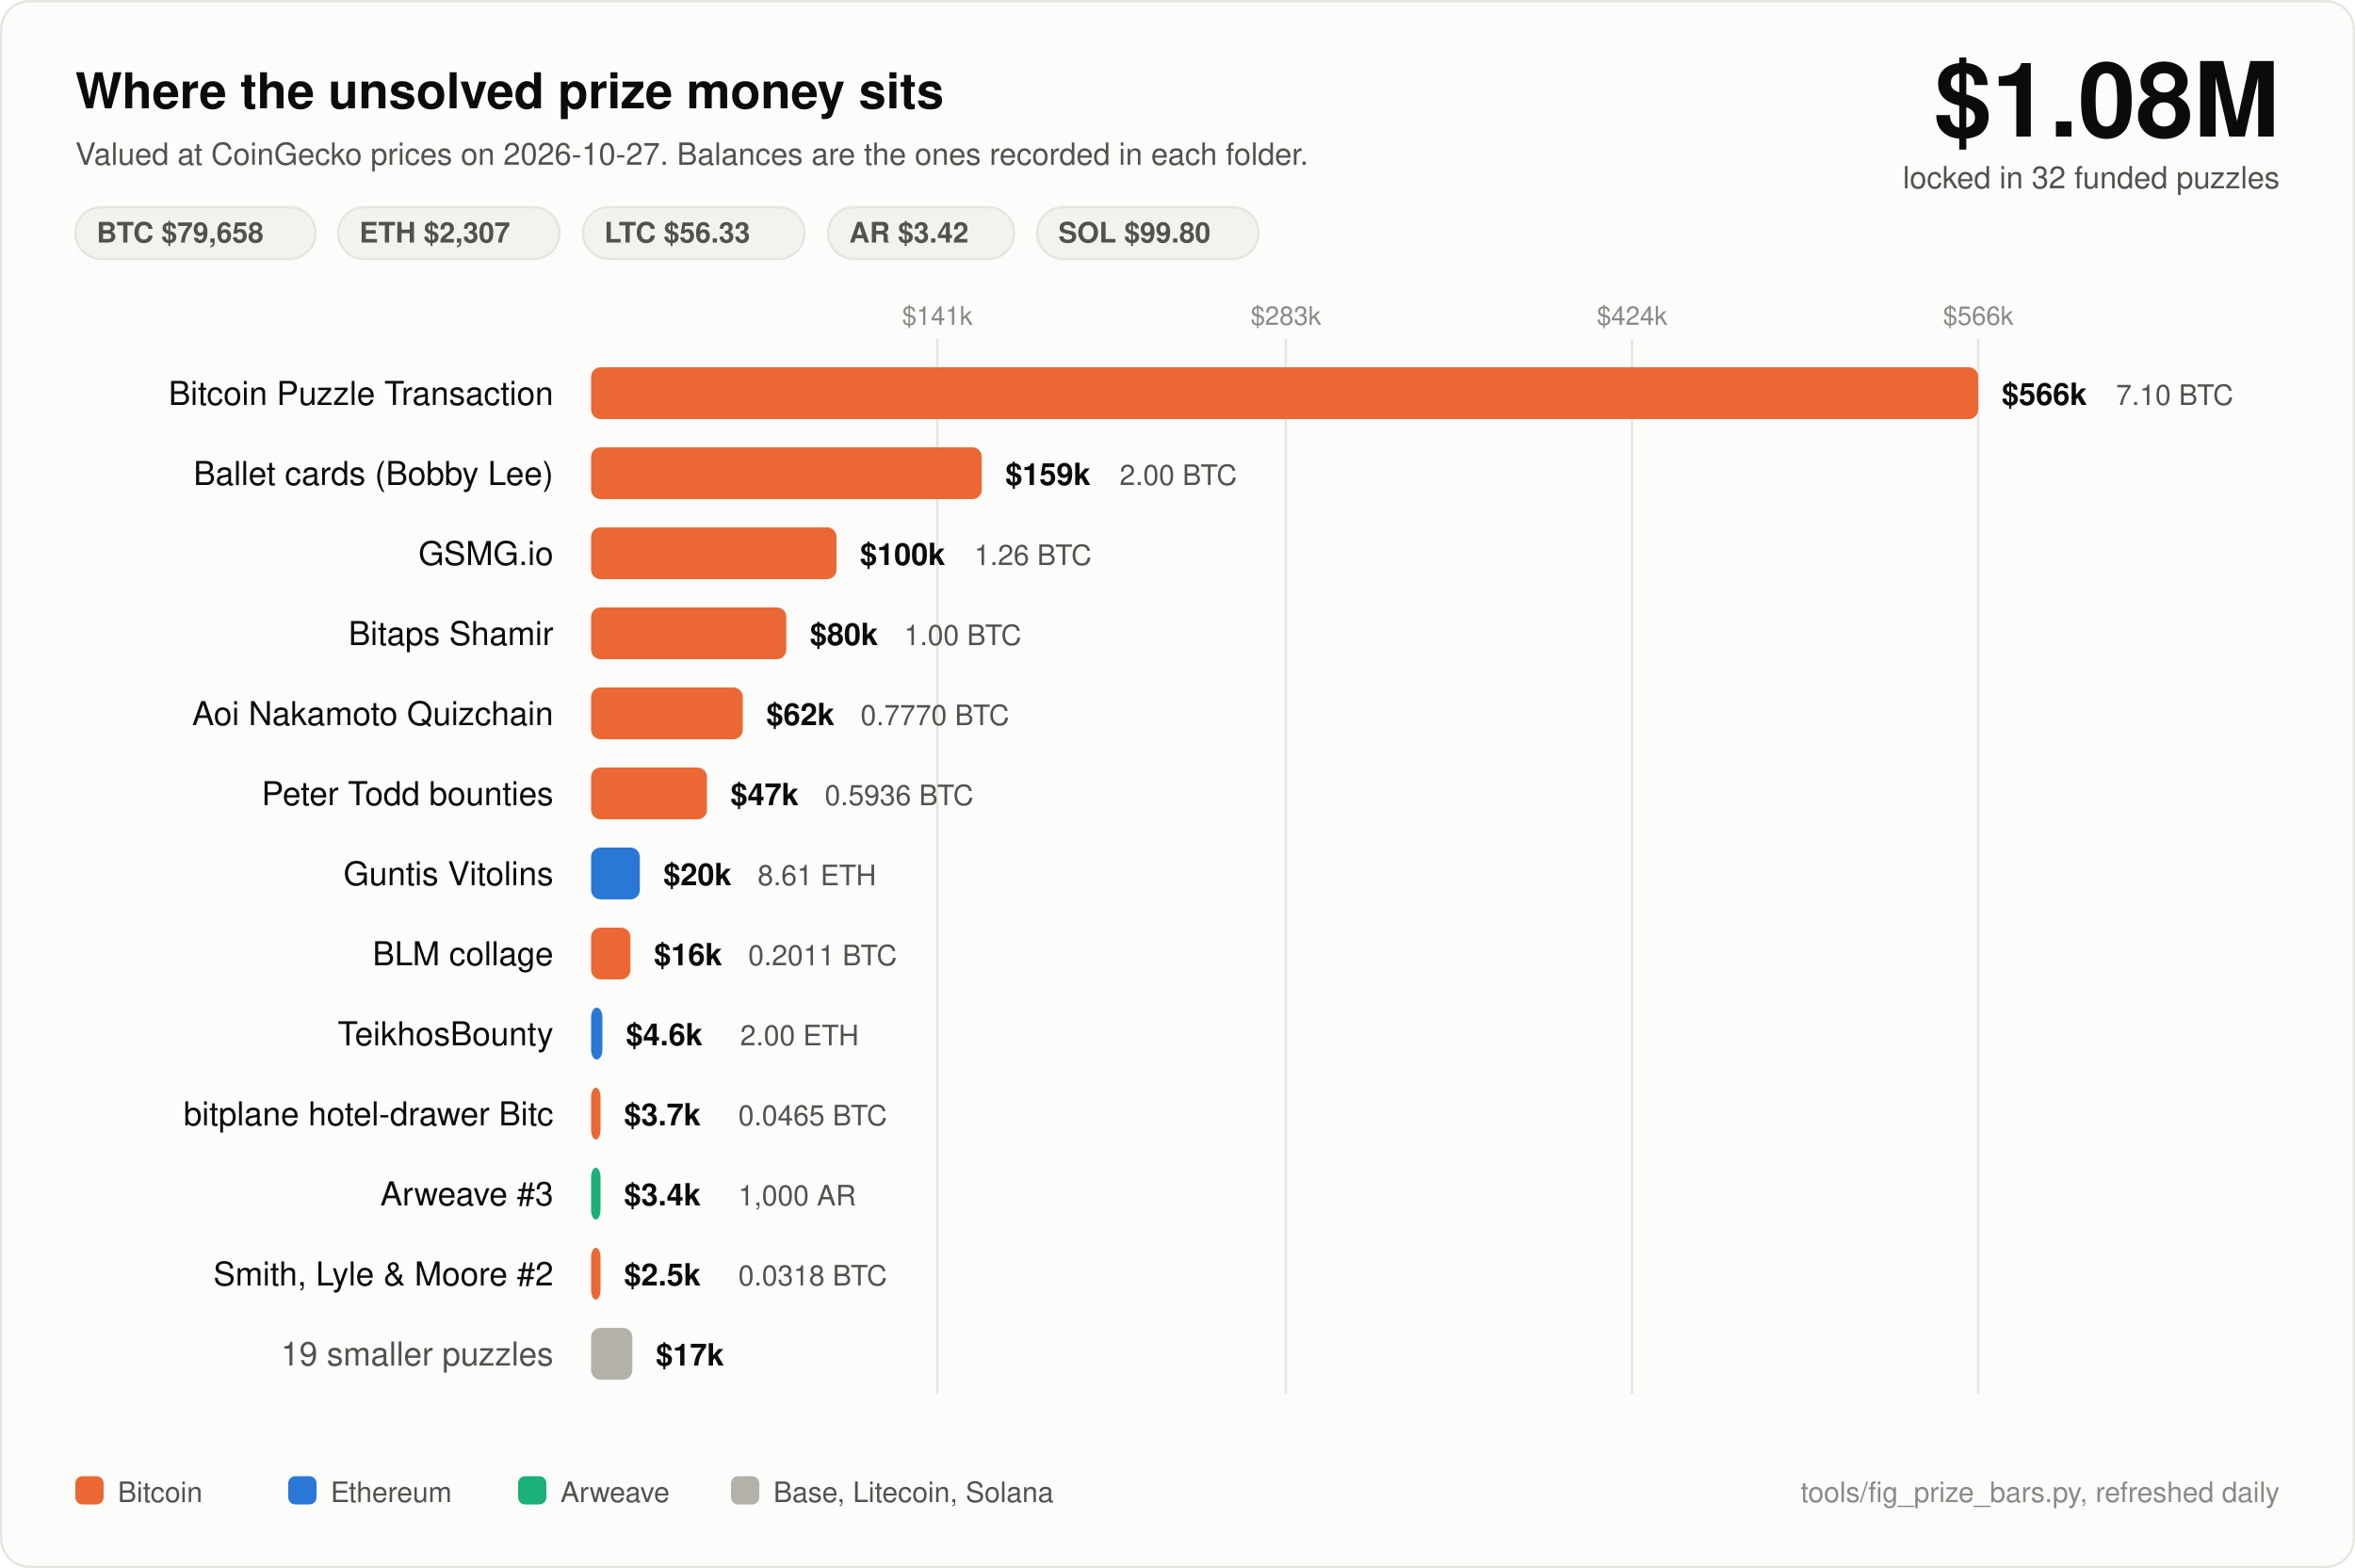
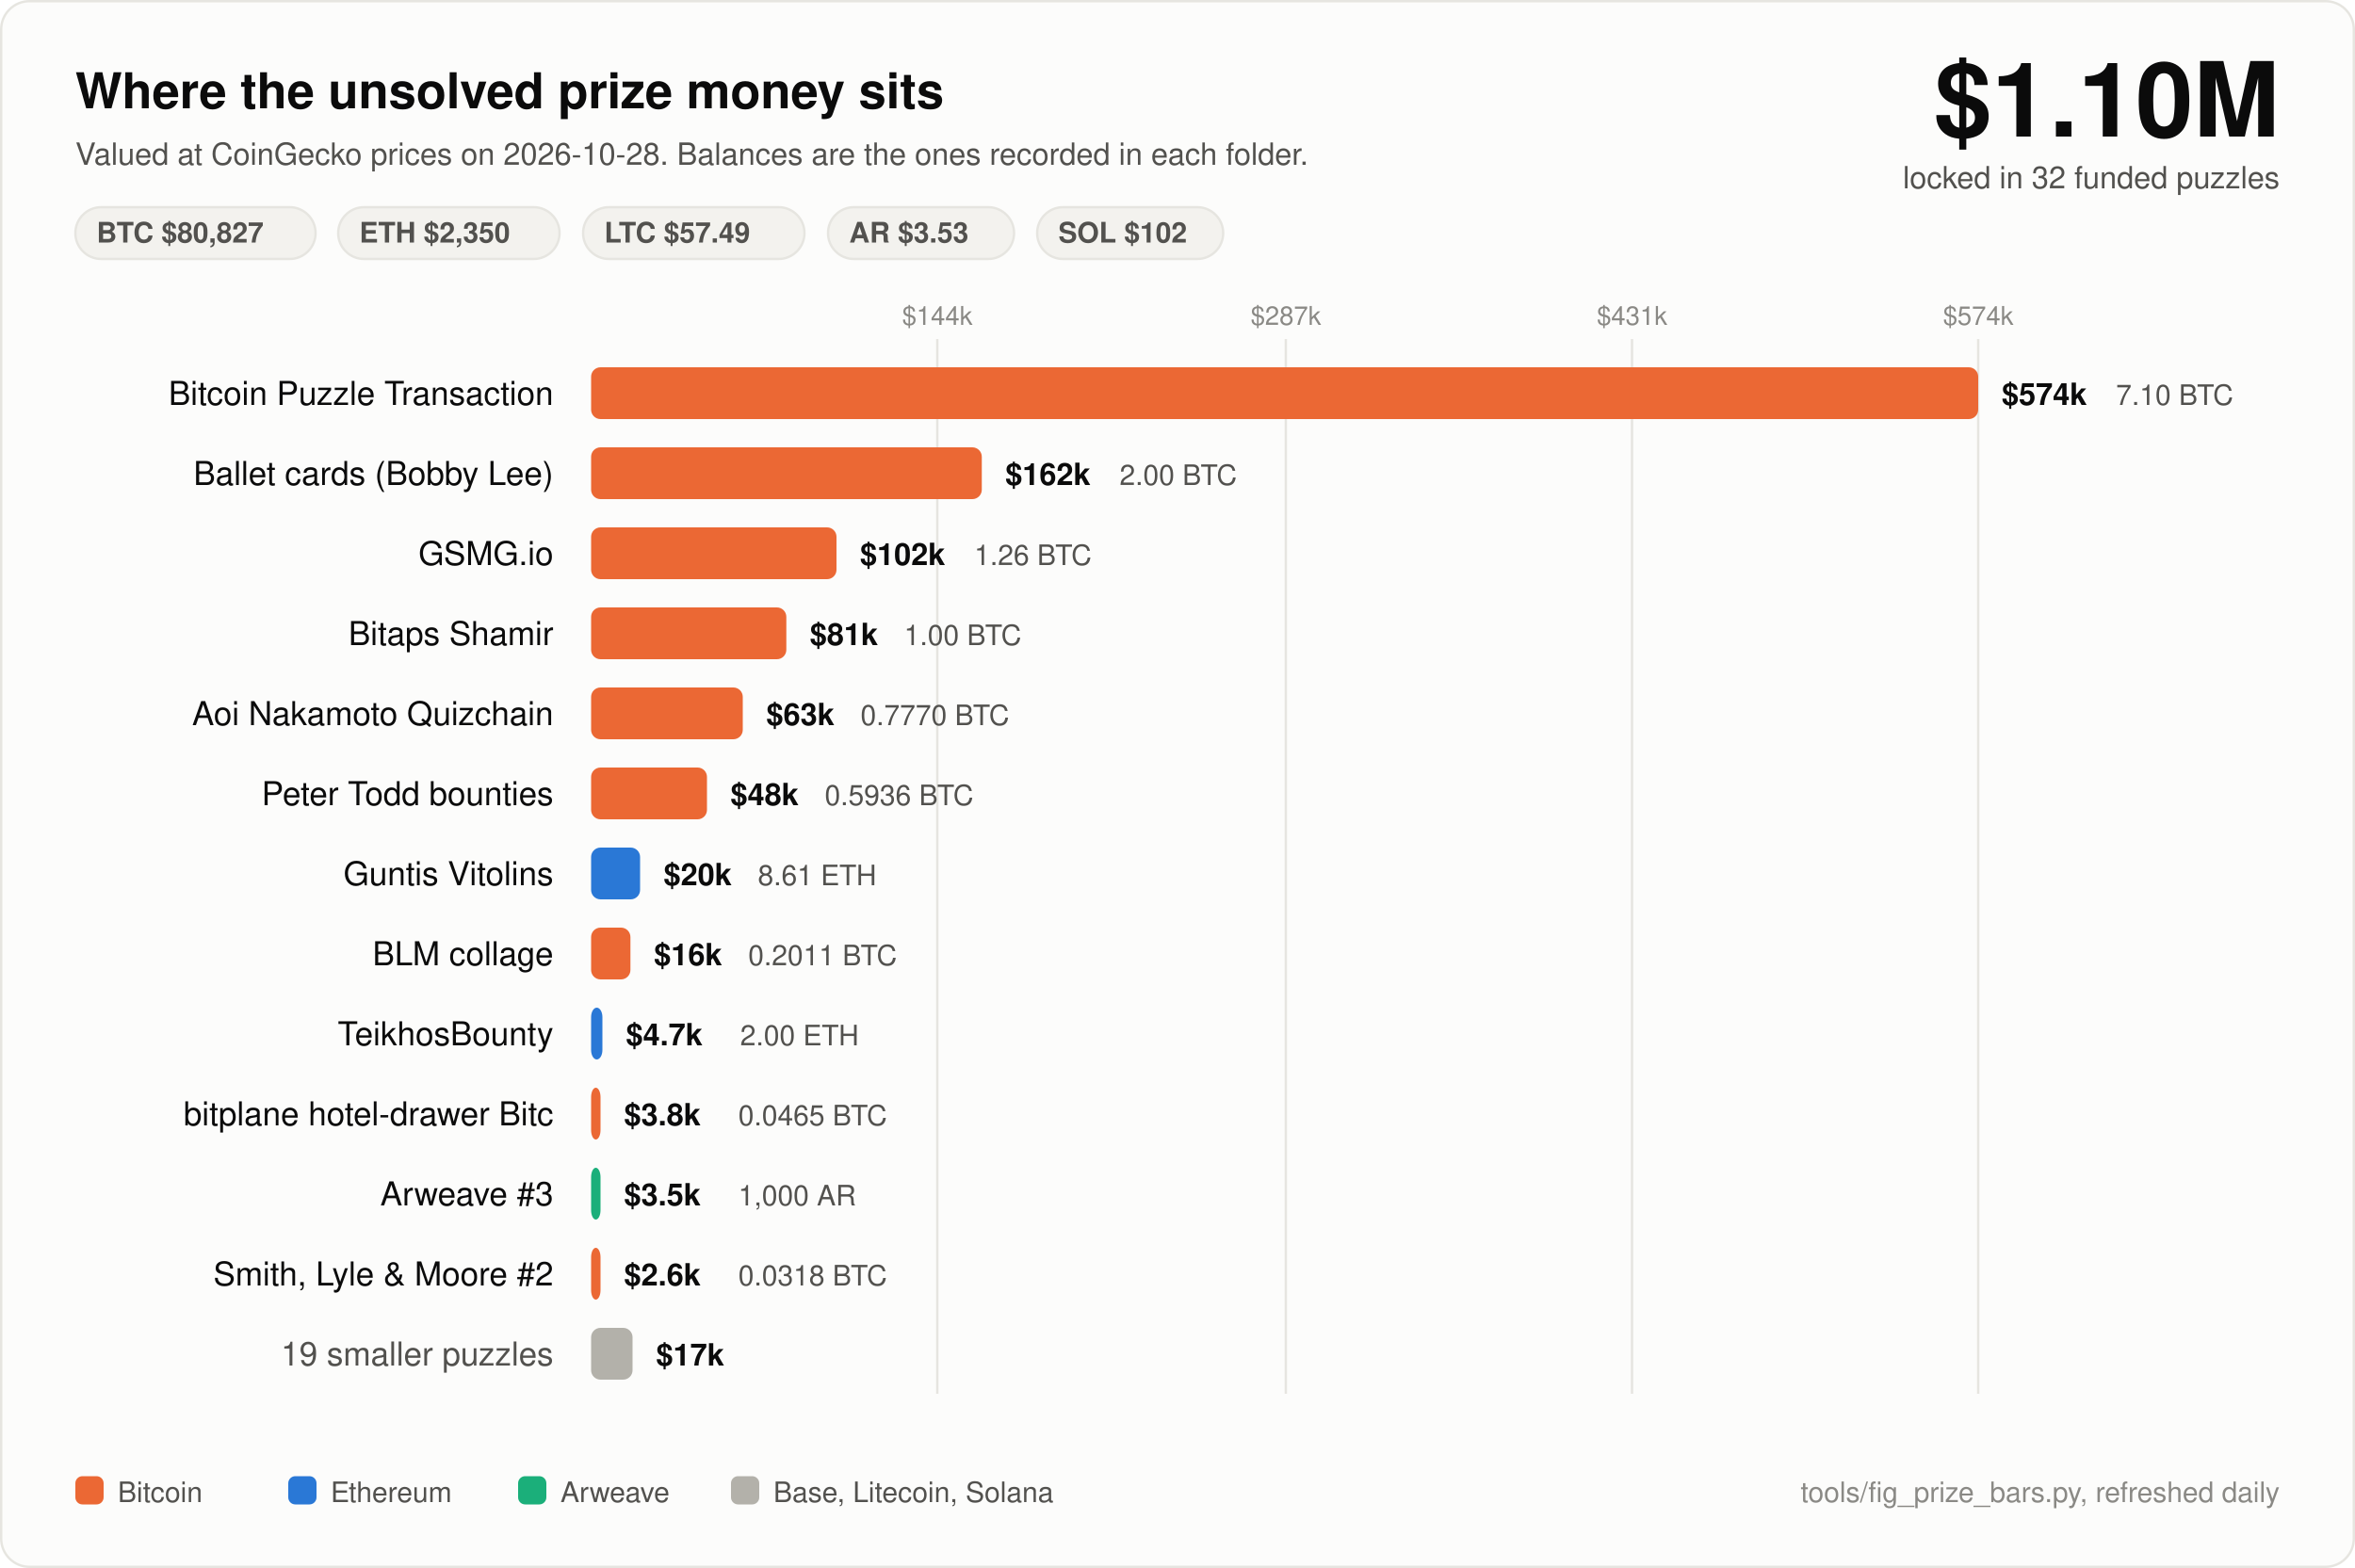
<svg xmlns="http://www.w3.org/2000/svg" width="1000" height="666" viewBox="0 0 1000 666" font-family="ui-sans-serif, -apple-system, Segoe UI, Helvetica, Arial, sans-serif">
  <rect x="0.5" y="0.5" width="999" height="665" rx="12" fill="#fcfcfb" stroke="#e6e5e0" />
  <text x="32" y="46" fill="#0b0b0b" font-size="21" font-weight="700">Where the unsolved prize money sits</text>
-   <text x="32" y="70" fill="#52514e" font-size="13">Valued at CoinGecko prices on 2026-10-27. Balances are the ones recorded in each folder.</text>
-   <text x="968" y="58" fill="#0b0b0b" font-size="44" font-weight="700" text-anchor="end">$1.08M</text>
+   <text x="32" y="70" fill="#52514e" font-size="13">Valued at CoinGecko prices on 2026-10-28. Balances are the ones recorded in each folder.</text>
+   <text x="968" y="58" fill="#0b0b0b" font-size="44" font-weight="700" text-anchor="end">$1.10M</text>
  <text x="968" y="80" fill="#52514e" font-size="13" text-anchor="end">locked in 32 funded puzzles</text>
  <rect x="32" y="88" width="102" height="22" rx="11" fill="#f3f2ee" stroke="#e6e5e0" />
-   <text x="41" y="103" fill="#52514e" font-size="12" font-weight="600">BTC $79,658</text>
+   <text x="41" y="103" fill="#52514e" font-size="12" font-weight="600">BTC $80,827</text>
  <rect x="143.6" y="88" width="94" height="22" rx="11" fill="#f3f2ee" stroke="#e6e5e0" />
-   <text x="152.6" y="103" fill="#52514e" font-size="12" font-weight="600">ETH $2,307</text>
+   <text x="152.6" y="103" fill="#52514e" font-size="12" font-weight="600">ETH $2,350</text>
  <rect x="247.6" y="88" width="94" height="22" rx="11" fill="#f3f2ee" stroke="#e6e5e0" />
-   <text x="256.6" y="103" fill="#52514e" font-size="12" font-weight="600">LTC $56.33</text>
+   <text x="256.6" y="103" fill="#52514e" font-size="12" font-weight="600">LTC $57.49</text>
  <rect x="351.6" y="88" width="79" height="22" rx="11" fill="#f3f2ee" stroke="#e6e5e0" />
-   <text x="360.6" y="103" fill="#52514e" font-size="12" font-weight="600">AR $3.42</text>
-   <rect x="440.4" y="88" width="94" height="22" rx="11" fill="#f3f2ee" stroke="#e6e5e0" />
-   <text x="449.4" y="103" fill="#52514e" font-size="12" font-weight="600">SOL $99.80</text>
+   <text x="360.6" y="103" fill="#52514e" font-size="12" font-weight="600">AR $3.53</text>
+   <rect x="440.4" y="88" width="79" height="22" rx="11" fill="#f3f2ee" stroke="#e6e5e0" />
+   <text x="449.4" y="103" fill="#52514e" font-size="12" font-weight="600">SOL $102</text>
  <line x1="398" y1="144" x2="398" y2="592" stroke="#e6e5e0" stroke-width="1" />
-   <text x="398" y="138" fill="#8a8985" font-size="11" text-anchor="middle">$141k</text>
+   <text x="398" y="138" fill="#8a8985" font-size="11" text-anchor="middle">$144k</text>
  <line x1="546" y1="144" x2="546" y2="592" stroke="#e6e5e0" stroke-width="1" />
-   <text x="546" y="138" fill="#8a8985" font-size="11" text-anchor="middle">$283k</text>
+   <text x="546" y="138" fill="#8a8985" font-size="11" text-anchor="middle">$287k</text>
  <line x1="693" y1="144" x2="693" y2="592" stroke="#e6e5e0" stroke-width="1" />
-   <text x="693" y="138" fill="#8a8985" font-size="11" text-anchor="middle">$424k</text>
+   <text x="693" y="138" fill="#8a8985" font-size="11" text-anchor="middle">$431k</text>
  <line x1="840" y1="144" x2="840" y2="592" stroke="#e6e5e0" stroke-width="1" />
-   <text x="840" y="138" fill="#8a8985" font-size="11" text-anchor="middle">$566k</text>
+   <text x="840" y="138" fill="#8a8985" font-size="11" text-anchor="middle">$574k</text>
  <text x="235" y="172" fill="#0b0b0b" font-size="14" text-anchor="end">Bitcoin Puzzle Transaction</text>
  <rect x="251" y="156" width="589.0" height="22" rx="4" fill="#eb6834" />
-   <text x="850.0" y="172" fill="#0b0b0b" font-size="13" font-weight="600">$566k</text>
+   <text x="850.0" y="172" fill="#0b0b0b" font-size="13" font-weight="600">$574k</text>
  <text x="898.5" y="172" fill="#52514e" font-size="12">7.10 BTC</text>
  <text x="235" y="206" fill="#0b0b0b" font-size="14" text-anchor="end">Ballet cards (Bobby Lee)</text>
  <rect x="251" y="190" width="165.9" height="22" rx="4" fill="#eb6834" />
-   <text x="426.9" y="206" fill="#0b0b0b" font-size="13" font-weight="600">$159k</text>
+   <text x="426.9" y="206" fill="#0b0b0b" font-size="13" font-weight="600">$162k</text>
  <text x="475.4" y="206" fill="#52514e" font-size="12">2.00 BTC</text>
  <text x="235" y="240" fill="#0b0b0b" font-size="14" text-anchor="end">GSMG.io</text>
  <rect x="251" y="224" width="104.2" height="22" rx="4" fill="#eb6834" />
-   <text x="365.2" y="240" fill="#0b0b0b" font-size="13" font-weight="600">$100k</text>
+   <text x="365.2" y="240" fill="#0b0b0b" font-size="13" font-weight="600">$102k</text>
  <text x="413.7" y="240" fill="#52514e" font-size="12">1.26 BTC</text>
  <text x="235" y="274" fill="#0b0b0b" font-size="14" text-anchor="end">Bitaps Shamir</text>
  <rect x="251" y="258" width="82.9" height="22" rx="4" fill="#eb6834" />
-   <text x="343.9" y="274" fill="#0b0b0b" font-size="13" font-weight="600">$80k</text>
+   <text x="343.9" y="274" fill="#0b0b0b" font-size="13" font-weight="600">$81k</text>
  <text x="383.9" y="274" fill="#52514e" font-size="12">1.00 BTC</text>
  <text x="235" y="308" fill="#0b0b0b" font-size="14" text-anchor="end">Aoi Nakamoto Quizchain</text>
  <rect x="251" y="292" width="64.4" height="22" rx="4" fill="#eb6834" />
-   <text x="325.4" y="308" fill="#0b0b0b" font-size="13" font-weight="600">$62k</text>
+   <text x="325.4" y="308" fill="#0b0b0b" font-size="13" font-weight="600">$63k</text>
  <text x="365.4" y="308" fill="#52514e" font-size="12">0.7770 BTC</text>
  <text x="235" y="342" fill="#0b0b0b" font-size="14" text-anchor="end">Peter Todd bounties</text>
  <rect x="251" y="326" width="49.2" height="22" rx="4" fill="#eb6834" />
-   <text x="310.2" y="342" fill="#0b0b0b" font-size="13" font-weight="600">$47k</text>
+   <text x="310.2" y="342" fill="#0b0b0b" font-size="13" font-weight="600">$48k</text>
  <text x="350.2" y="342" fill="#52514e" font-size="12">0.5936 BTC</text>
  <text x="235" y="376" fill="#0b0b0b" font-size="14" text-anchor="end">Guntis Vitolins</text>
-   <rect x="251" y="360" width="20.7" height="22" rx="4" fill="#2a78d6" />
-   <text x="281.7" y="376" fill="#0b0b0b" font-size="13" font-weight="600">$20k</text>
-   <text x="321.7" y="376" fill="#52514e" font-size="12">8.61 ETH</text>
+   <rect x="251" y="360" width="20.8" height="22" rx="4" fill="#2a78d6" />
+   <text x="281.8" y="376" fill="#0b0b0b" font-size="13" font-weight="600">$20k</text>
+   <text x="321.8" y="376" fill="#52514e" font-size="12">8.61 ETH</text>
  <text x="235" y="410" fill="#0b0b0b" font-size="14" text-anchor="end">BLM collage</text>
  <rect x="251" y="394" width="16.7" height="22" rx="4" fill="#eb6834" />
  <text x="277.7" y="410" fill="#0b0b0b" font-size="13" font-weight="600">$16k</text>
  <text x="317.7" y="410" fill="#52514e" font-size="12">0.2011 BTC</text>
  <text x="235" y="444" fill="#0b0b0b" font-size="14" text-anchor="end">TeikhosBounty</text>
  <rect x="251" y="428" width="4.8" height="22" rx="4" fill="#2a78d6" />
-   <text x="265.8" y="444" fill="#0b0b0b" font-size="13" font-weight="600">$4.6k</text>
+   <text x="265.8" y="444" fill="#0b0b0b" font-size="13" font-weight="600">$4.7k</text>
  <text x="314.3" y="444" fill="#52514e" font-size="12">2.00 ETH</text>
  <text x="235" y="478" fill="#0b0b0b" font-size="14" text-anchor="end">bitplane hotel-drawer Bitc</text>
  <rect x="251" y="462" width="4.0" height="22" rx="4" fill="#eb6834" />
-   <text x="265.0" y="478" fill="#0b0b0b" font-size="13" font-weight="600">$3.7k</text>
+   <text x="265.0" y="478" fill="#0b0b0b" font-size="13" font-weight="600">$3.8k</text>
  <text x="313.5" y="478" fill="#52514e" font-size="12">0.0465 BTC</text>
  <text x="235" y="512" fill="#0b0b0b" font-size="14" text-anchor="end">Arweave #3</text>
  <rect x="251" y="496" width="4.0" height="22" rx="4" fill="#1baf7a" />
-   <text x="265.0" y="512" fill="#0b0b0b" font-size="13" font-weight="600">$3.4k</text>
+   <text x="265.0" y="512" fill="#0b0b0b" font-size="13" font-weight="600">$3.5k</text>
  <text x="313.5" y="512" fill="#52514e" font-size="12">1,000 AR</text>
  <text x="235" y="546" fill="#0b0b0b" font-size="14" text-anchor="end">Smith, Lyle &amp; Moore #2</text>
  <rect x="251" y="530" width="4.0" height="22" rx="4" fill="#eb6834" />
-   <text x="265.0" y="546" fill="#0b0b0b" font-size="13" font-weight="600">$2.5k</text>
+   <text x="265.0" y="546" fill="#0b0b0b" font-size="13" font-weight="600">$2.6k</text>
  <text x="313.5" y="546" fill="#52514e" font-size="12">0.0318 BTC</text>
  <text x="235" y="580" fill="#52514e" font-size="14" text-anchor="end">19 smaller puzzles</text>
-   <rect x="251" y="564" width="17.5" height="22" rx="4" fill="#b3b1aa" />
-   <text x="278.5" y="580" fill="#0b0b0b" font-size="13" font-weight="600">$17k</text>
+   <rect x="251" y="564" width="17.6" height="22" rx="4" fill="#b3b1aa" />
+   <text x="278.6" y="580" fill="#0b0b0b" font-size="13" font-weight="600">$17k</text>
  <rect x="32" y="627" width="12" height="12" rx="3" fill="#eb6834" />
  <text x="50" y="638" fill="#52514e" font-size="12">Bitcoin</text>
  <rect x="122.4" y="627" width="12" height="12" rx="3" fill="#2a78d6" />
  <text x="140.4" y="638" fill="#52514e" font-size="12">Ethereum</text>
  <rect x="220.0" y="627" width="12" height="12" rx="3" fill="#1baf7a" />
  <text x="238.0" y="638" fill="#52514e" font-size="12">Arweave</text>
  <rect x="310.4" y="627" width="12" height="12" rx="3" fill="#b3b1aa" />
  <text x="328.4" y="638" fill="#52514e" font-size="12">Base, Litecoin, Solana</text>
  <text x="968" y="638" fill="#8a8985" font-size="12" text-anchor="end">tools/fig_prize_bars.py, refreshed daily</text>
</svg>
